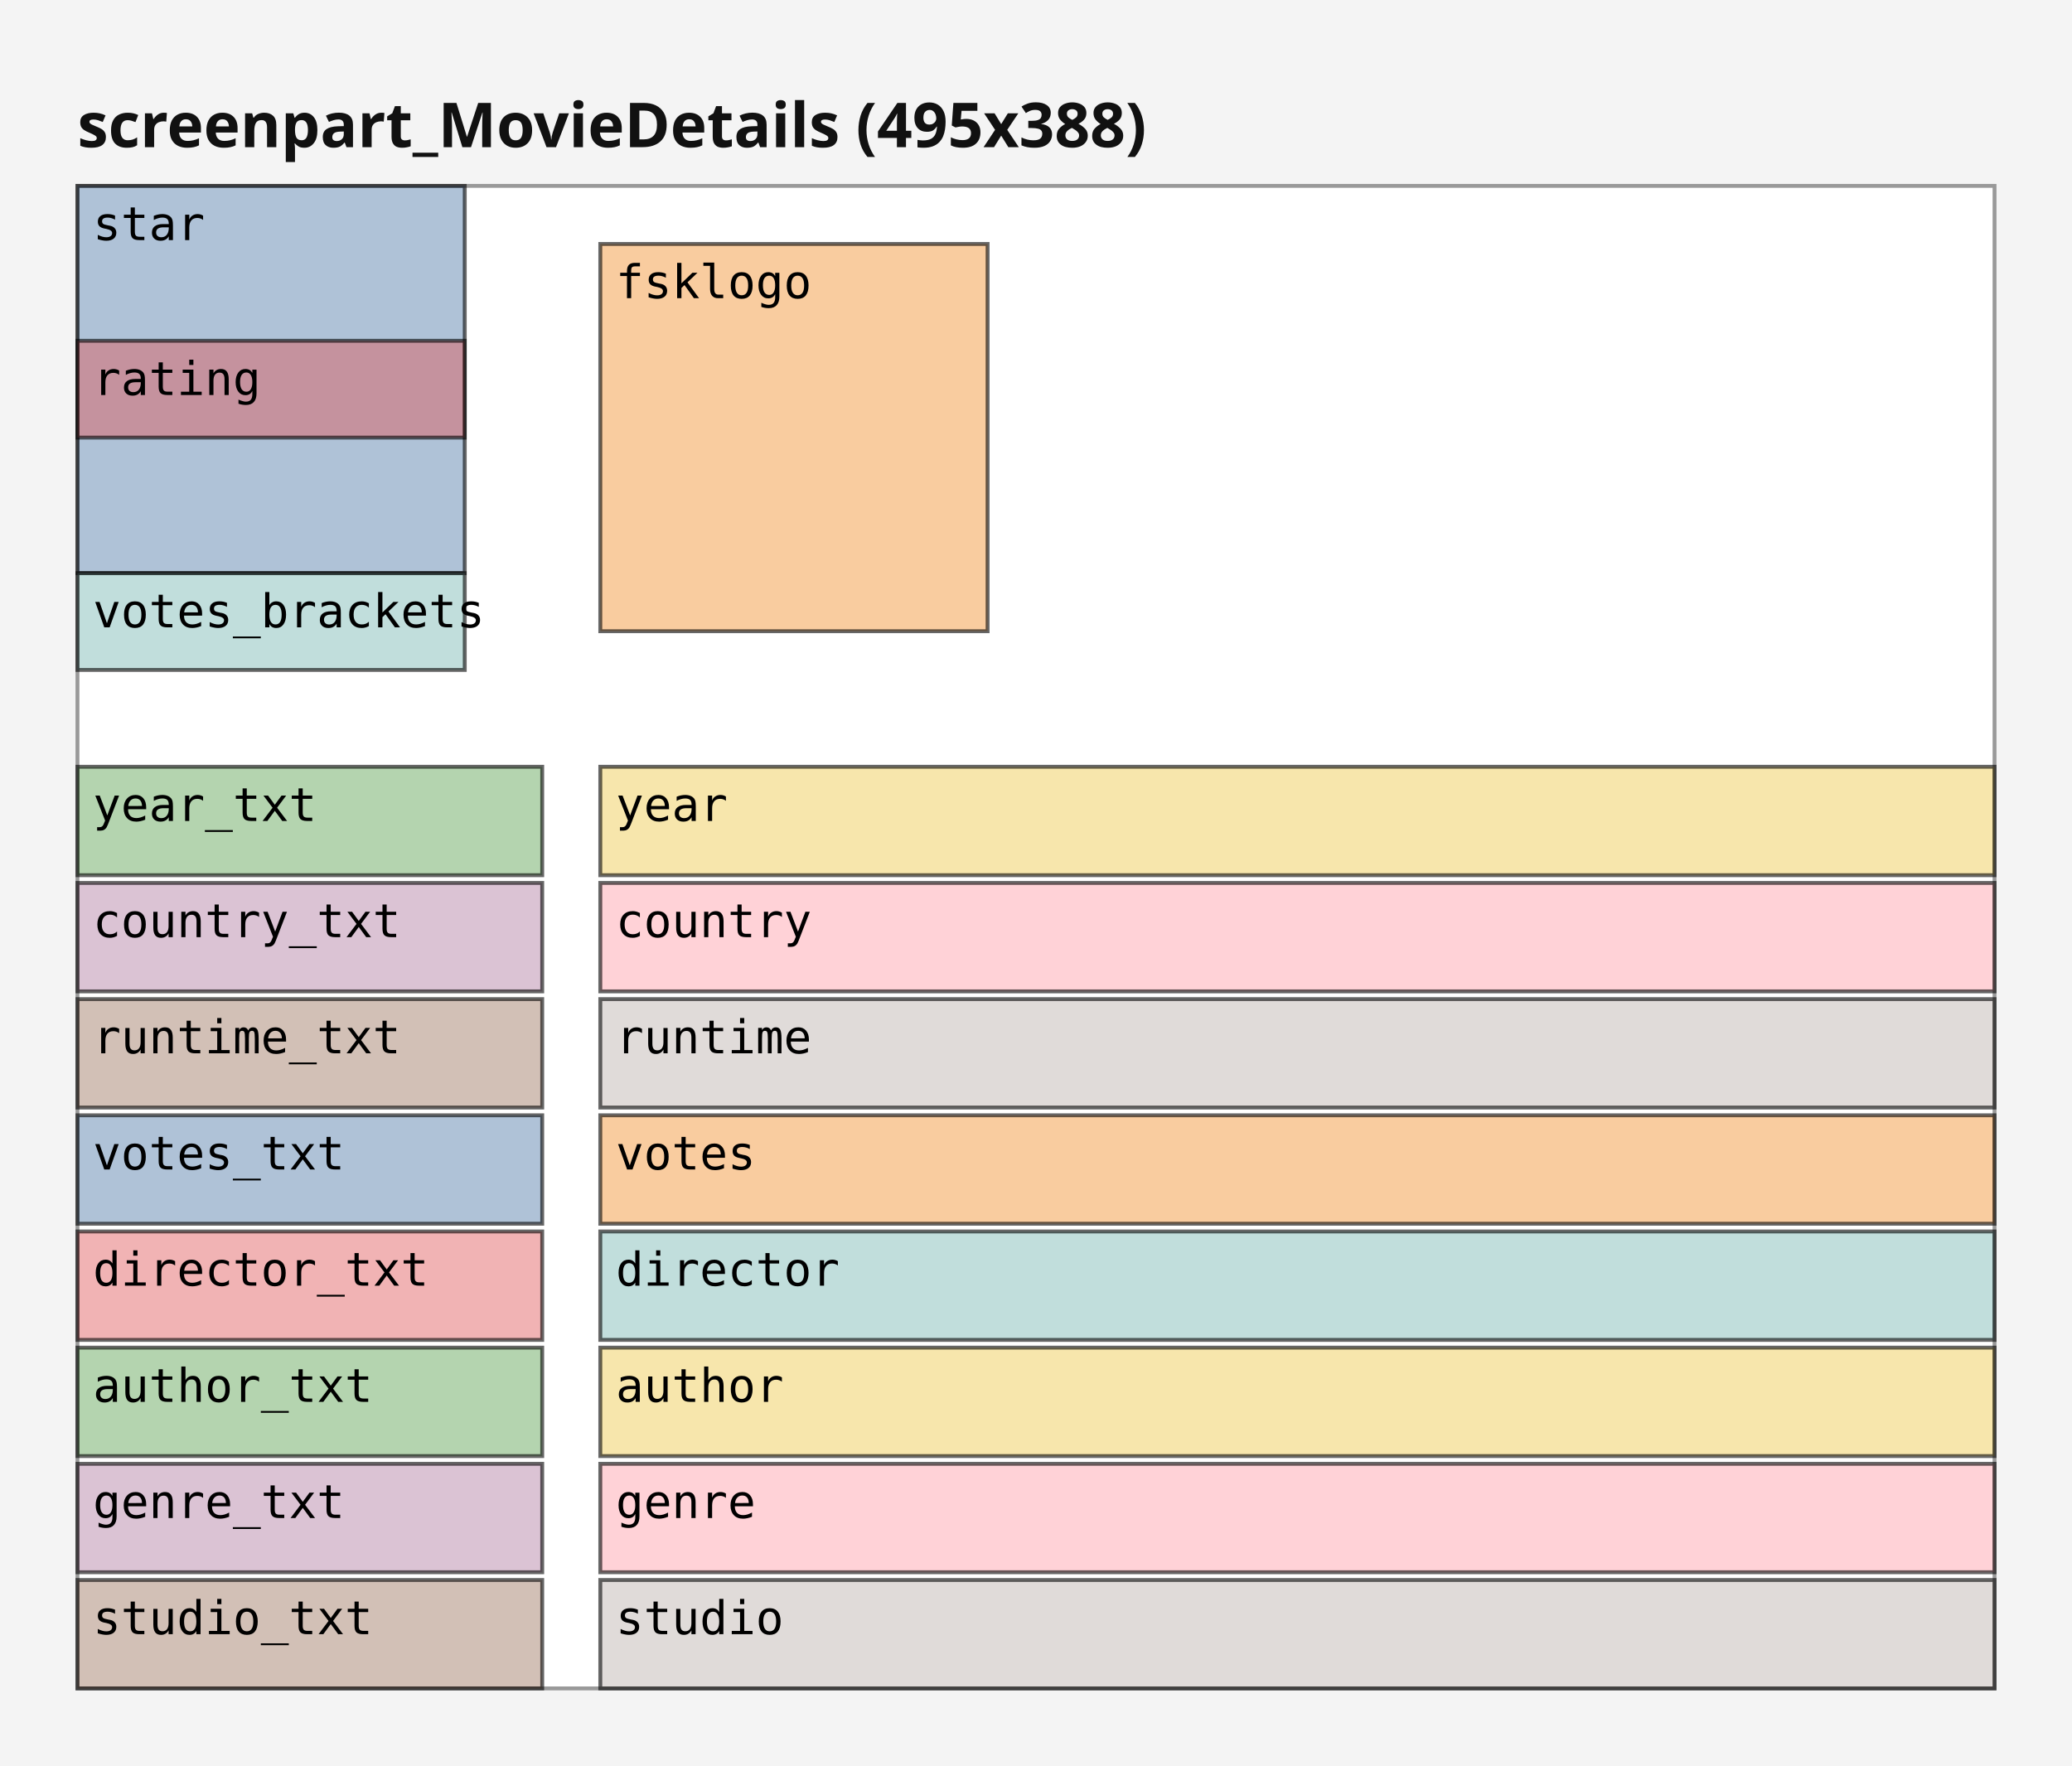
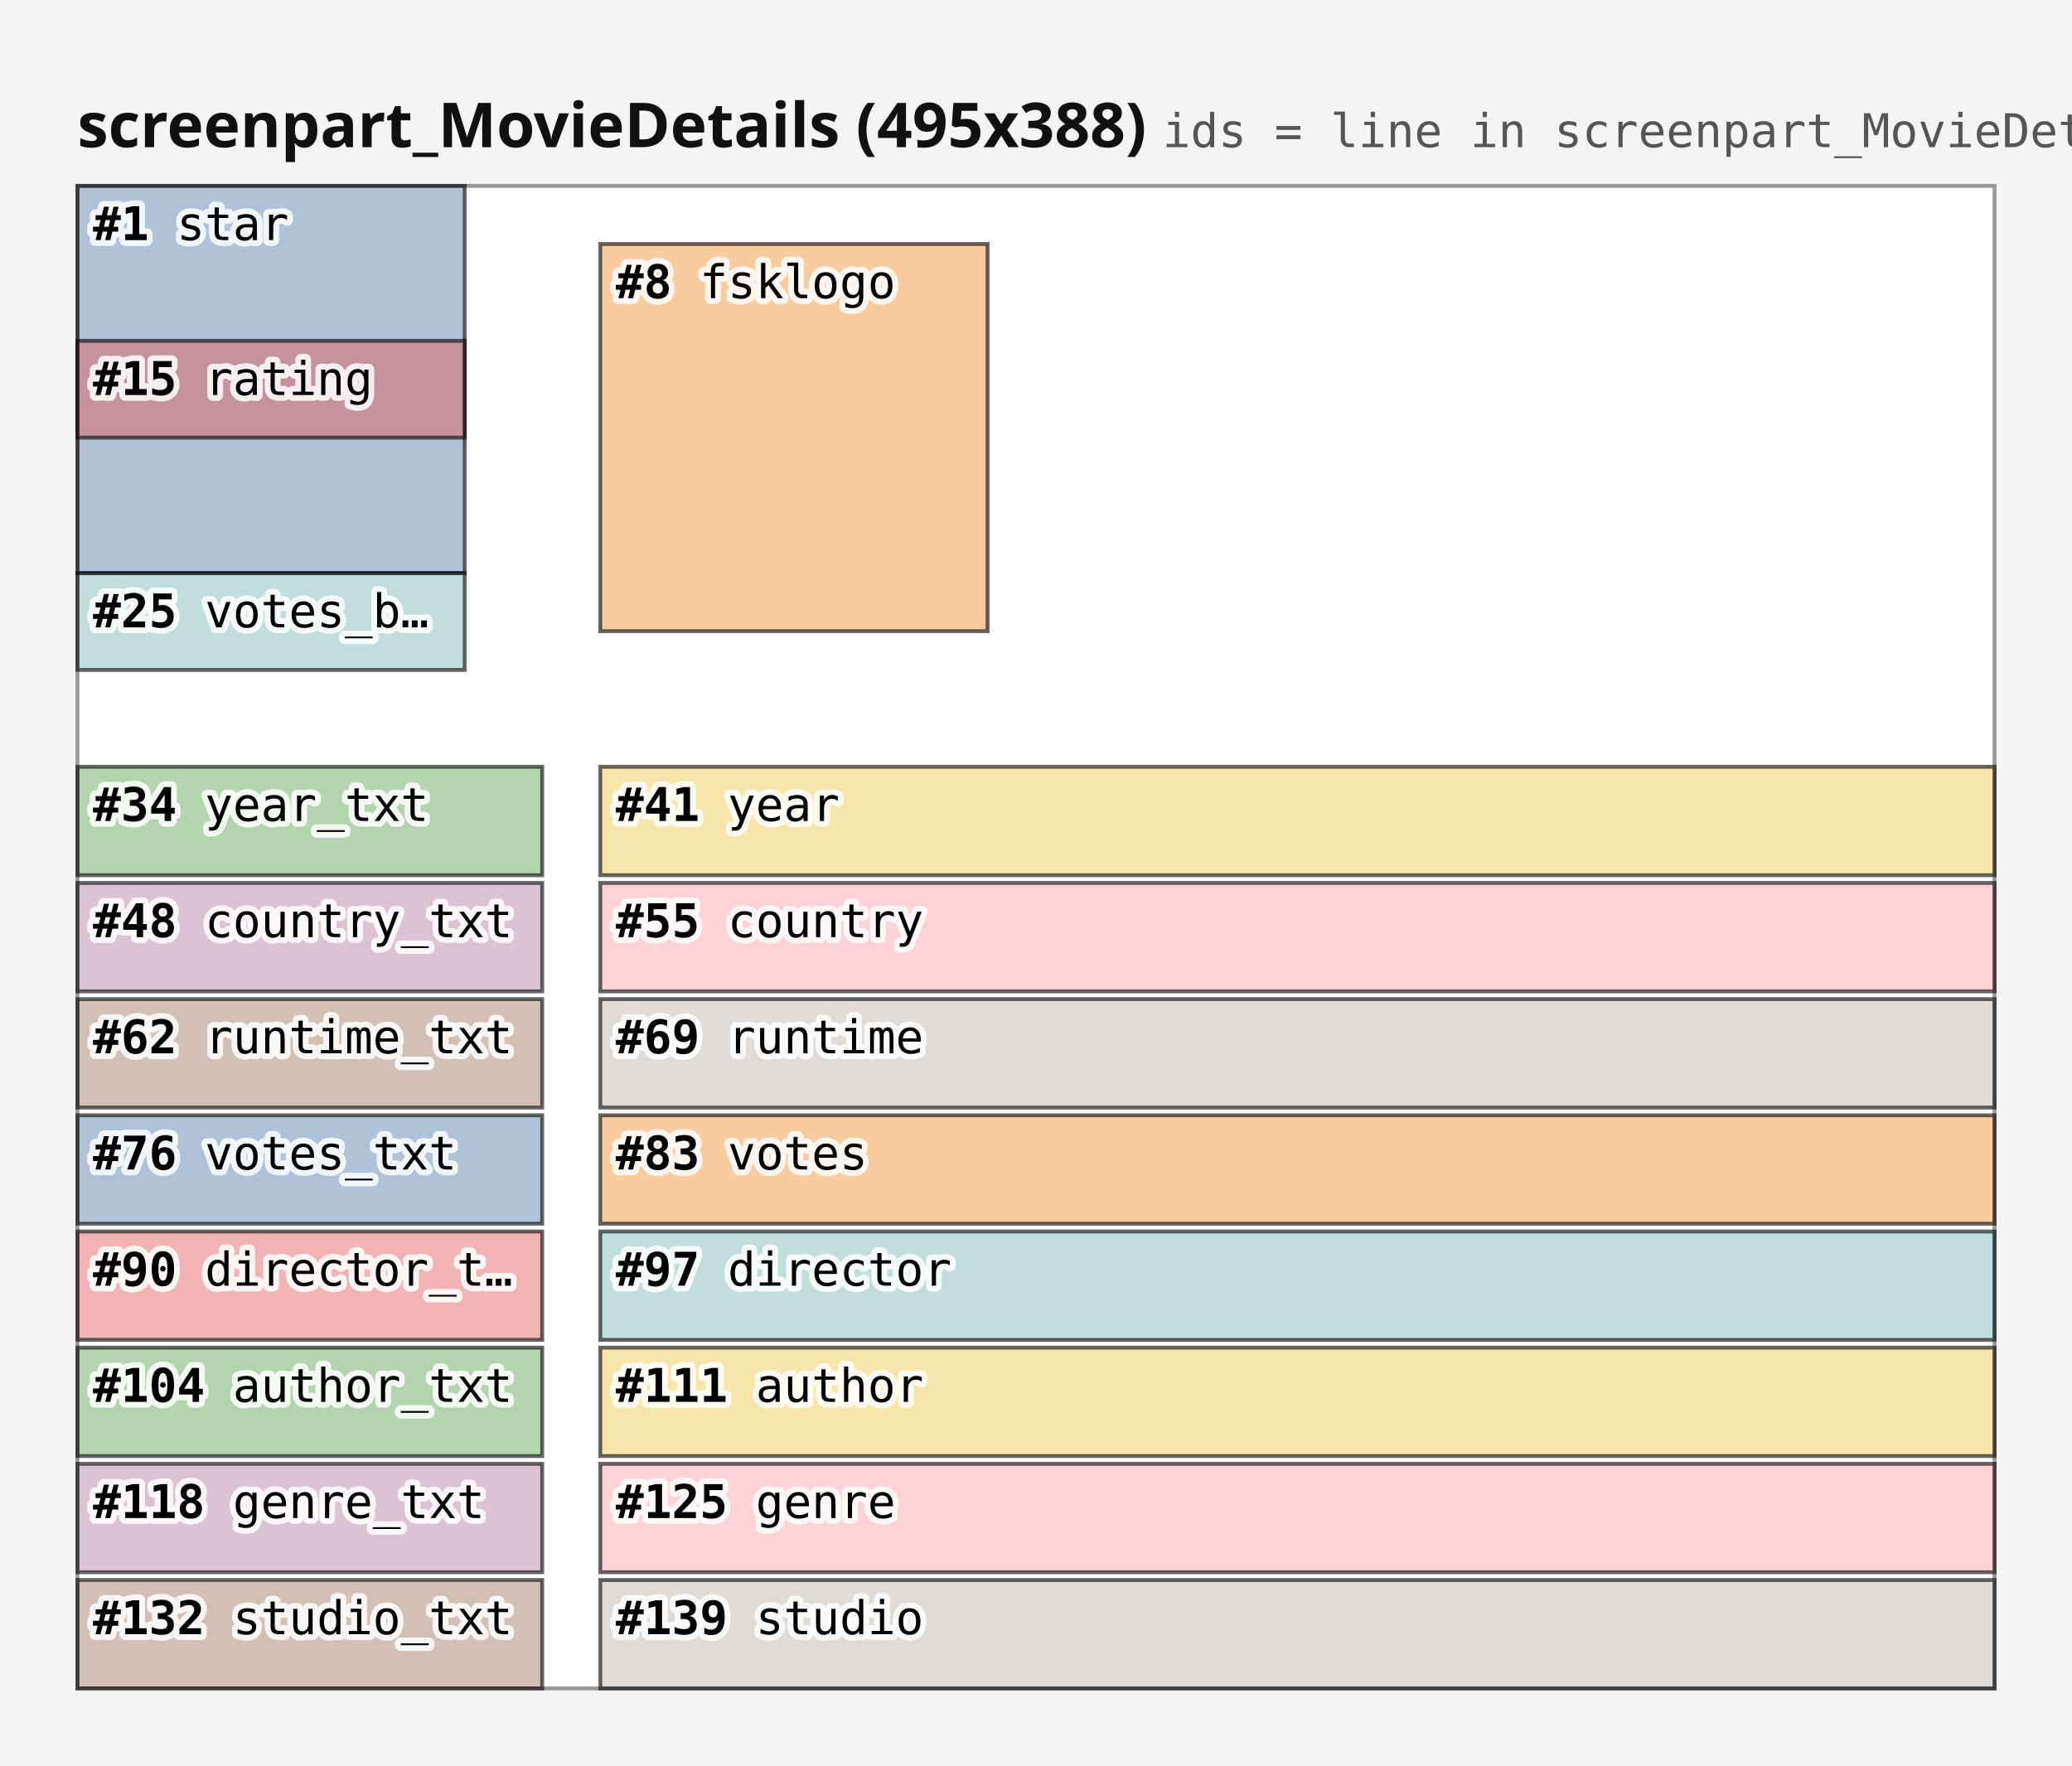
<svg xmlns="http://www.w3.org/2000/svg" width="535" height="456" viewBox="0 0 535 456">
  <rect x="0" y="0" width="535" height="456" fill="#f4f4f4" />
-   <text x="20" y="38" font-family="sans-serif" font-size="16" font-weight="bold" fill="#111111">screenpart_MovieDetails (495x388)</text>
+   <text x="20" y="38" font-family="sans-serif" font-size="16" font-weight="bold" fill="#111111">screenpart_MovieDetails (495x388) <tspan font-family="monospace" font-size="12" font-weight="normal" fill="#555555">ids = line in screenpart_MovieDetails.ymlinc</tspan>
+   </text>
  <g data-screen="0" transform="translate(20,48)">
    <rect x="0" y="0" width="495" height="388" fill="#ffffff" stroke="#999999" stroke-width="1" />
-     <g>
-       <rect data-ref="0:0" x="0" y="0" width="100" height="100" fill="#4e79a7" fill-opacity="0.45" stroke="#000000" stroke-opacity="0.6" stroke-width="1" />
-       <text x="4" y="14" font-family="monospace" font-size="12" fill="#000000">star</text>
-     </g>
-     <g>
-       <rect data-ref="0:4" x="0" y="150" width="120" height="28" fill="#59a14f" fill-opacity="0.45" stroke="#000000" stroke-opacity="0.6" stroke-width="1" />
-       <text x="4" y="164" font-family="monospace" font-size="12" fill="#000000">year_txt</text>
-     </g>
-     <g>
-       <rect data-ref="0:5" x="135" y="150" width="360" height="28" fill="#edc948" fill-opacity="0.45" stroke="#000000" stroke-opacity="0.6" stroke-width="1" />
-       <text x="139" y="164" font-family="monospace" font-size="12" fill="#000000">year</text>
-     </g>
-     <g>
-       <rect data-ref="0:6" x="0" y="180" width="120" height="28" fill="#b07aa1" fill-opacity="0.45" stroke="#000000" stroke-opacity="0.6" stroke-width="1" />
-       <text x="4" y="194" font-family="monospace" font-size="12" fill="#000000">country_txt</text>
-     </g>
-     <g>
-       <rect data-ref="0:7" x="135" y="180" width="360" height="28" fill="#ff9da7" fill-opacity="0.45" stroke="#000000" stroke-opacity="0.6" stroke-width="1" />
-       <text x="139" y="194" font-family="monospace" font-size="12" fill="#000000">country</text>
-     </g>
-     <g>
-       <rect data-ref="0:8" x="0" y="210" width="120" height="28" fill="#9c755f" fill-opacity="0.45" stroke="#000000" stroke-opacity="0.6" stroke-width="1" />
-       <text x="4" y="224" font-family="monospace" font-size="12" fill="#000000">runtime_txt</text>
-     </g>
-     <g>
-       <rect data-ref="0:9" x="135" y="210" width="360" height="28" fill="#bab0ac" fill-opacity="0.45" stroke="#000000" stroke-opacity="0.6" stroke-width="1" />
-       <text x="139" y="224" font-family="monospace" font-size="12" fill="#000000">runtime</text>
-     </g>
-     <g>
-       <rect data-ref="0:10" x="0" y="240" width="120" height="28" fill="#4e79a7" fill-opacity="0.45" stroke="#000000" stroke-opacity="0.6" stroke-width="1" />
-       <text x="4" y="254" font-family="monospace" font-size="12" fill="#000000">votes_txt</text>
-     </g>
-     <g>
-       <rect data-ref="0:11" x="135" y="240" width="360" height="28" fill="#f28e2b" fill-opacity="0.45" stroke="#000000" stroke-opacity="0.6" stroke-width="1" />
-       <text x="139" y="254" font-family="monospace" font-size="12" fill="#000000">votes</text>
-     </g>
-     <g>
-       <rect data-ref="0:12" x="0" y="270" width="120" height="28" fill="#e15759" fill-opacity="0.45" stroke="#000000" stroke-opacity="0.6" stroke-width="1" />
-       <text x="4" y="284" font-family="monospace" font-size="12" fill="#000000">director_txt</text>
-     </g>
-     <g>
-       <rect data-ref="0:13" x="135" y="270" width="360" height="28" fill="#76b7b2" fill-opacity="0.45" stroke="#000000" stroke-opacity="0.6" stroke-width="1" />
-       <text x="139" y="284" font-family="monospace" font-size="12" fill="#000000">director</text>
-     </g>
-     <g>
-       <rect data-ref="0:14" x="0" y="300" width="120" height="28" fill="#59a14f" fill-opacity="0.45" stroke="#000000" stroke-opacity="0.6" stroke-width="1" />
-       <text x="4" y="314" font-family="monospace" font-size="12" fill="#000000">author_txt</text>
-     </g>
-     <g>
-       <rect data-ref="0:15" x="135" y="300" width="360" height="28" fill="#edc948" fill-opacity="0.45" stroke="#000000" stroke-opacity="0.6" stroke-width="1" />
-       <text x="139" y="314" font-family="monospace" font-size="12" fill="#000000">author</text>
-     </g>
-     <g>
-       <rect data-ref="0:16" x="0" y="330" width="120" height="28" fill="#b07aa1" fill-opacity="0.45" stroke="#000000" stroke-opacity="0.6" stroke-width="1" />
-       <text x="4" y="344" font-family="monospace" font-size="12" fill="#000000">genre_txt</text>
-     </g>
-     <g>
-       <rect data-ref="0:17" x="135" y="330" width="360" height="28" fill="#ff9da7" fill-opacity="0.45" stroke="#000000" stroke-opacity="0.6" stroke-width="1" />
-       <text x="139" y="344" font-family="monospace" font-size="12" fill="#000000">genre</text>
-     </g>
-     <g>
-       <rect data-ref="0:18" x="0" y="360" width="120" height="28" fill="#9c755f" fill-opacity="0.45" stroke="#000000" stroke-opacity="0.6" stroke-width="1" />
-       <text x="4" y="374" font-family="monospace" font-size="12" fill="#000000">studio_txt</text>
-     </g>
-     <g>
-       <rect data-ref="0:19" x="135" y="360" width="360" height="28" fill="#bab0ac" fill-opacity="0.45" stroke="#000000" stroke-opacity="0.6" stroke-width="1" />
-       <text x="139" y="374" font-family="monospace" font-size="12" fill="#000000">studio</text>
-     </g>
-     <g>
-       <rect data-ref="0:1" x="135" y="15" width="100" height="100" fill="#f28e2b" fill-opacity="0.45" stroke="#000000" stroke-opacity="0.6" stroke-width="1" />
-       <text x="139" y="29" font-family="monospace" font-size="12" fill="#000000">fsklogo</text>
-     </g>
-     <g>
-       <rect data-ref="0:2" x="0" y="40" width="100" height="25" fill="#e15759" fill-opacity="0.45" stroke="#000000" stroke-opacity="0.6" stroke-width="1" />
-       <text x="4" y="54" font-family="monospace" font-size="12" fill="#000000">rating</text>
-     </g>
-     <g>
-       <rect data-ref="0:3" x="0" y="100" width="100" height="25" fill="#76b7b2" fill-opacity="0.45" stroke="#000000" stroke-opacity="0.6" stroke-width="1" />
-       <text x="4" y="114" font-family="monospace" font-size="12" fill="#000000">votes_brackets</text>
+     <rect data-ref="0:0" data-src="screenpart_MovieDetails.ymlinc:1" x="0" y="0" width="100" height="100" fill="#4e79a7" fill-opacity="0.45" stroke="#000000" stroke-opacity="0.6" stroke-width="1" />
+     <rect data-ref="0:4" data-src="screenpart_MovieDetails.ymlinc:34" x="0" y="150" width="120" height="28" fill="#59a14f" fill-opacity="0.45" stroke="#000000" stroke-opacity="0.6" stroke-width="1" />
+     <rect data-ref="0:5" data-src="screenpart_MovieDetails.ymlinc:41" x="135" y="150" width="360" height="28" fill="#edc948" fill-opacity="0.45" stroke="#000000" stroke-opacity="0.6" stroke-width="1" />
+     <rect data-ref="0:6" data-src="screenpart_MovieDetails.ymlinc:48" x="0" y="180" width="120" height="28" fill="#b07aa1" fill-opacity="0.45" stroke="#000000" stroke-opacity="0.6" stroke-width="1" />
+     <rect data-ref="0:7" data-src="screenpart_MovieDetails.ymlinc:55" x="135" y="180" width="360" height="28" fill="#ff9da7" fill-opacity="0.45" stroke="#000000" stroke-opacity="0.6" stroke-width="1" />
+     <rect data-ref="0:8" data-src="screenpart_MovieDetails.ymlinc:62" x="0" y="210" width="120" height="28" fill="#9c755f" fill-opacity="0.45" stroke="#000000" stroke-opacity="0.6" stroke-width="1" />
+     <rect data-ref="0:9" data-src="screenpart_MovieDetails.ymlinc:69" x="135" y="210" width="360" height="28" fill="#bab0ac" fill-opacity="0.45" stroke="#000000" stroke-opacity="0.6" stroke-width="1" />
+     <rect data-ref="0:10" data-src="screenpart_MovieDetails.ymlinc:76" x="0" y="240" width="120" height="28" fill="#4e79a7" fill-opacity="0.45" stroke="#000000" stroke-opacity="0.6" stroke-width="1" />
+     <rect data-ref="0:11" data-src="screenpart_MovieDetails.ymlinc:83" x="135" y="240" width="360" height="28" fill="#f28e2b" fill-opacity="0.45" stroke="#000000" stroke-opacity="0.6" stroke-width="1" />
+     <rect data-ref="0:12" data-src="screenpart_MovieDetails.ymlinc:90" x="0" y="270" width="120" height="28" fill="#e15759" fill-opacity="0.45" stroke="#000000" stroke-opacity="0.6" stroke-width="1" />
+     <rect data-ref="0:13" data-src="screenpart_MovieDetails.ymlinc:97" x="135" y="270" width="360" height="28" fill="#76b7b2" fill-opacity="0.45" stroke="#000000" stroke-opacity="0.6" stroke-width="1" />
+     <rect data-ref="0:14" data-src="screenpart_MovieDetails.ymlinc:104" x="0" y="300" width="120" height="28" fill="#59a14f" fill-opacity="0.45" stroke="#000000" stroke-opacity="0.6" stroke-width="1" />
+     <rect data-ref="0:15" data-src="screenpart_MovieDetails.ymlinc:111" x="135" y="300" width="360" height="28" fill="#edc948" fill-opacity="0.45" stroke="#000000" stroke-opacity="0.6" stroke-width="1" />
+     <rect data-ref="0:16" data-src="screenpart_MovieDetails.ymlinc:118" x="0" y="330" width="120" height="28" fill="#b07aa1" fill-opacity="0.45" stroke="#000000" stroke-opacity="0.6" stroke-width="1" />
+     <rect data-ref="0:17" data-src="screenpart_MovieDetails.ymlinc:125" x="135" y="330" width="360" height="28" fill="#ff9da7" fill-opacity="0.45" stroke="#000000" stroke-opacity="0.6" stroke-width="1" />
+     <rect data-ref="0:18" data-src="screenpart_MovieDetails.ymlinc:132" x="0" y="360" width="120" height="28" fill="#9c755f" fill-opacity="0.45" stroke="#000000" stroke-opacity="0.6" stroke-width="1" />
+     <rect data-ref="0:19" data-src="screenpart_MovieDetails.ymlinc:139" x="135" y="360" width="360" height="28" fill="#bab0ac" fill-opacity="0.45" stroke="#000000" stroke-opacity="0.6" stroke-width="1" />
+     <rect data-ref="0:1" data-src="screenpart_MovieDetails.ymlinc:8" x="135" y="15" width="100" height="100" fill="#f28e2b" fill-opacity="0.45" stroke="#000000" stroke-opacity="0.6" stroke-width="1" />
+     <rect data-ref="0:2" data-src="screenpart_MovieDetails.ymlinc:15" x="0" y="40" width="100" height="25" fill="#e15759" fill-opacity="0.45" stroke="#000000" stroke-opacity="0.6" stroke-width="1" />
+     <rect data-ref="0:3" data-src="screenpart_MovieDetails.ymlinc:25" x="0" y="100" width="100" height="25" fill="#76b7b2" fill-opacity="0.45" stroke="#000000" stroke-opacity="0.6" stroke-width="1" />
+     <g pointer-events="none" font-family="monospace" font-size="12" fill="#000000" stroke="#ffffff" stroke-width="3" stroke-opacity="0.85" stroke-linejoin="round" paint-order="stroke">
+       <text x="4" y="14">
+         <tspan font-weight="bold">#1</tspan> star</text>
+       <text x="4" y="164">
+         <tspan font-weight="bold">#34</tspan> year_txt</text>
+       <text x="139" y="164">
+         <tspan font-weight="bold">#41</tspan> year</text>
+       <text x="4" y="194">
+         <tspan font-weight="bold">#48</tspan> country_txt</text>
+       <text x="139" y="194">
+         <tspan font-weight="bold">#55</tspan> country</text>
+       <text x="4" y="224">
+         <tspan font-weight="bold">#62</tspan> runtime_txt</text>
+       <text x="139" y="224">
+         <tspan font-weight="bold">#69</tspan> runtime</text>
+       <text x="4" y="254">
+         <tspan font-weight="bold">#76</tspan> votes_txt</text>
+       <text x="139" y="254">
+         <tspan font-weight="bold">#83</tspan> votes</text>
+       <text x="4" y="284">
+         <tspan font-weight="bold">#90</tspan> director_t…</text>
+       <text x="139" y="284">
+         <tspan font-weight="bold">#97</tspan> director</text>
+       <text x="4" y="314">
+         <tspan font-weight="bold">#104</tspan> author_txt</text>
+       <text x="139" y="314">
+         <tspan font-weight="bold">#111</tspan> author</text>
+       <text x="4" y="344">
+         <tspan font-weight="bold">#118</tspan> genre_txt</text>
+       <text x="139" y="344">
+         <tspan font-weight="bold">#125</tspan> genre</text>
+       <text x="4" y="374">
+         <tspan font-weight="bold">#132</tspan> studio_txt</text>
+       <text x="139" y="374">
+         <tspan font-weight="bold">#139</tspan> studio</text>
+       <text x="139" y="29">
+         <tspan font-weight="bold">#8</tspan> fsklogo</text>
+       <text x="4" y="54">
+         <tspan font-weight="bold">#15</tspan> rating</text>
+       <text x="4" y="114">
+         <tspan font-weight="bold">#25</tspan> votes_b…</text>
    </g>
  </g>
</svg>
